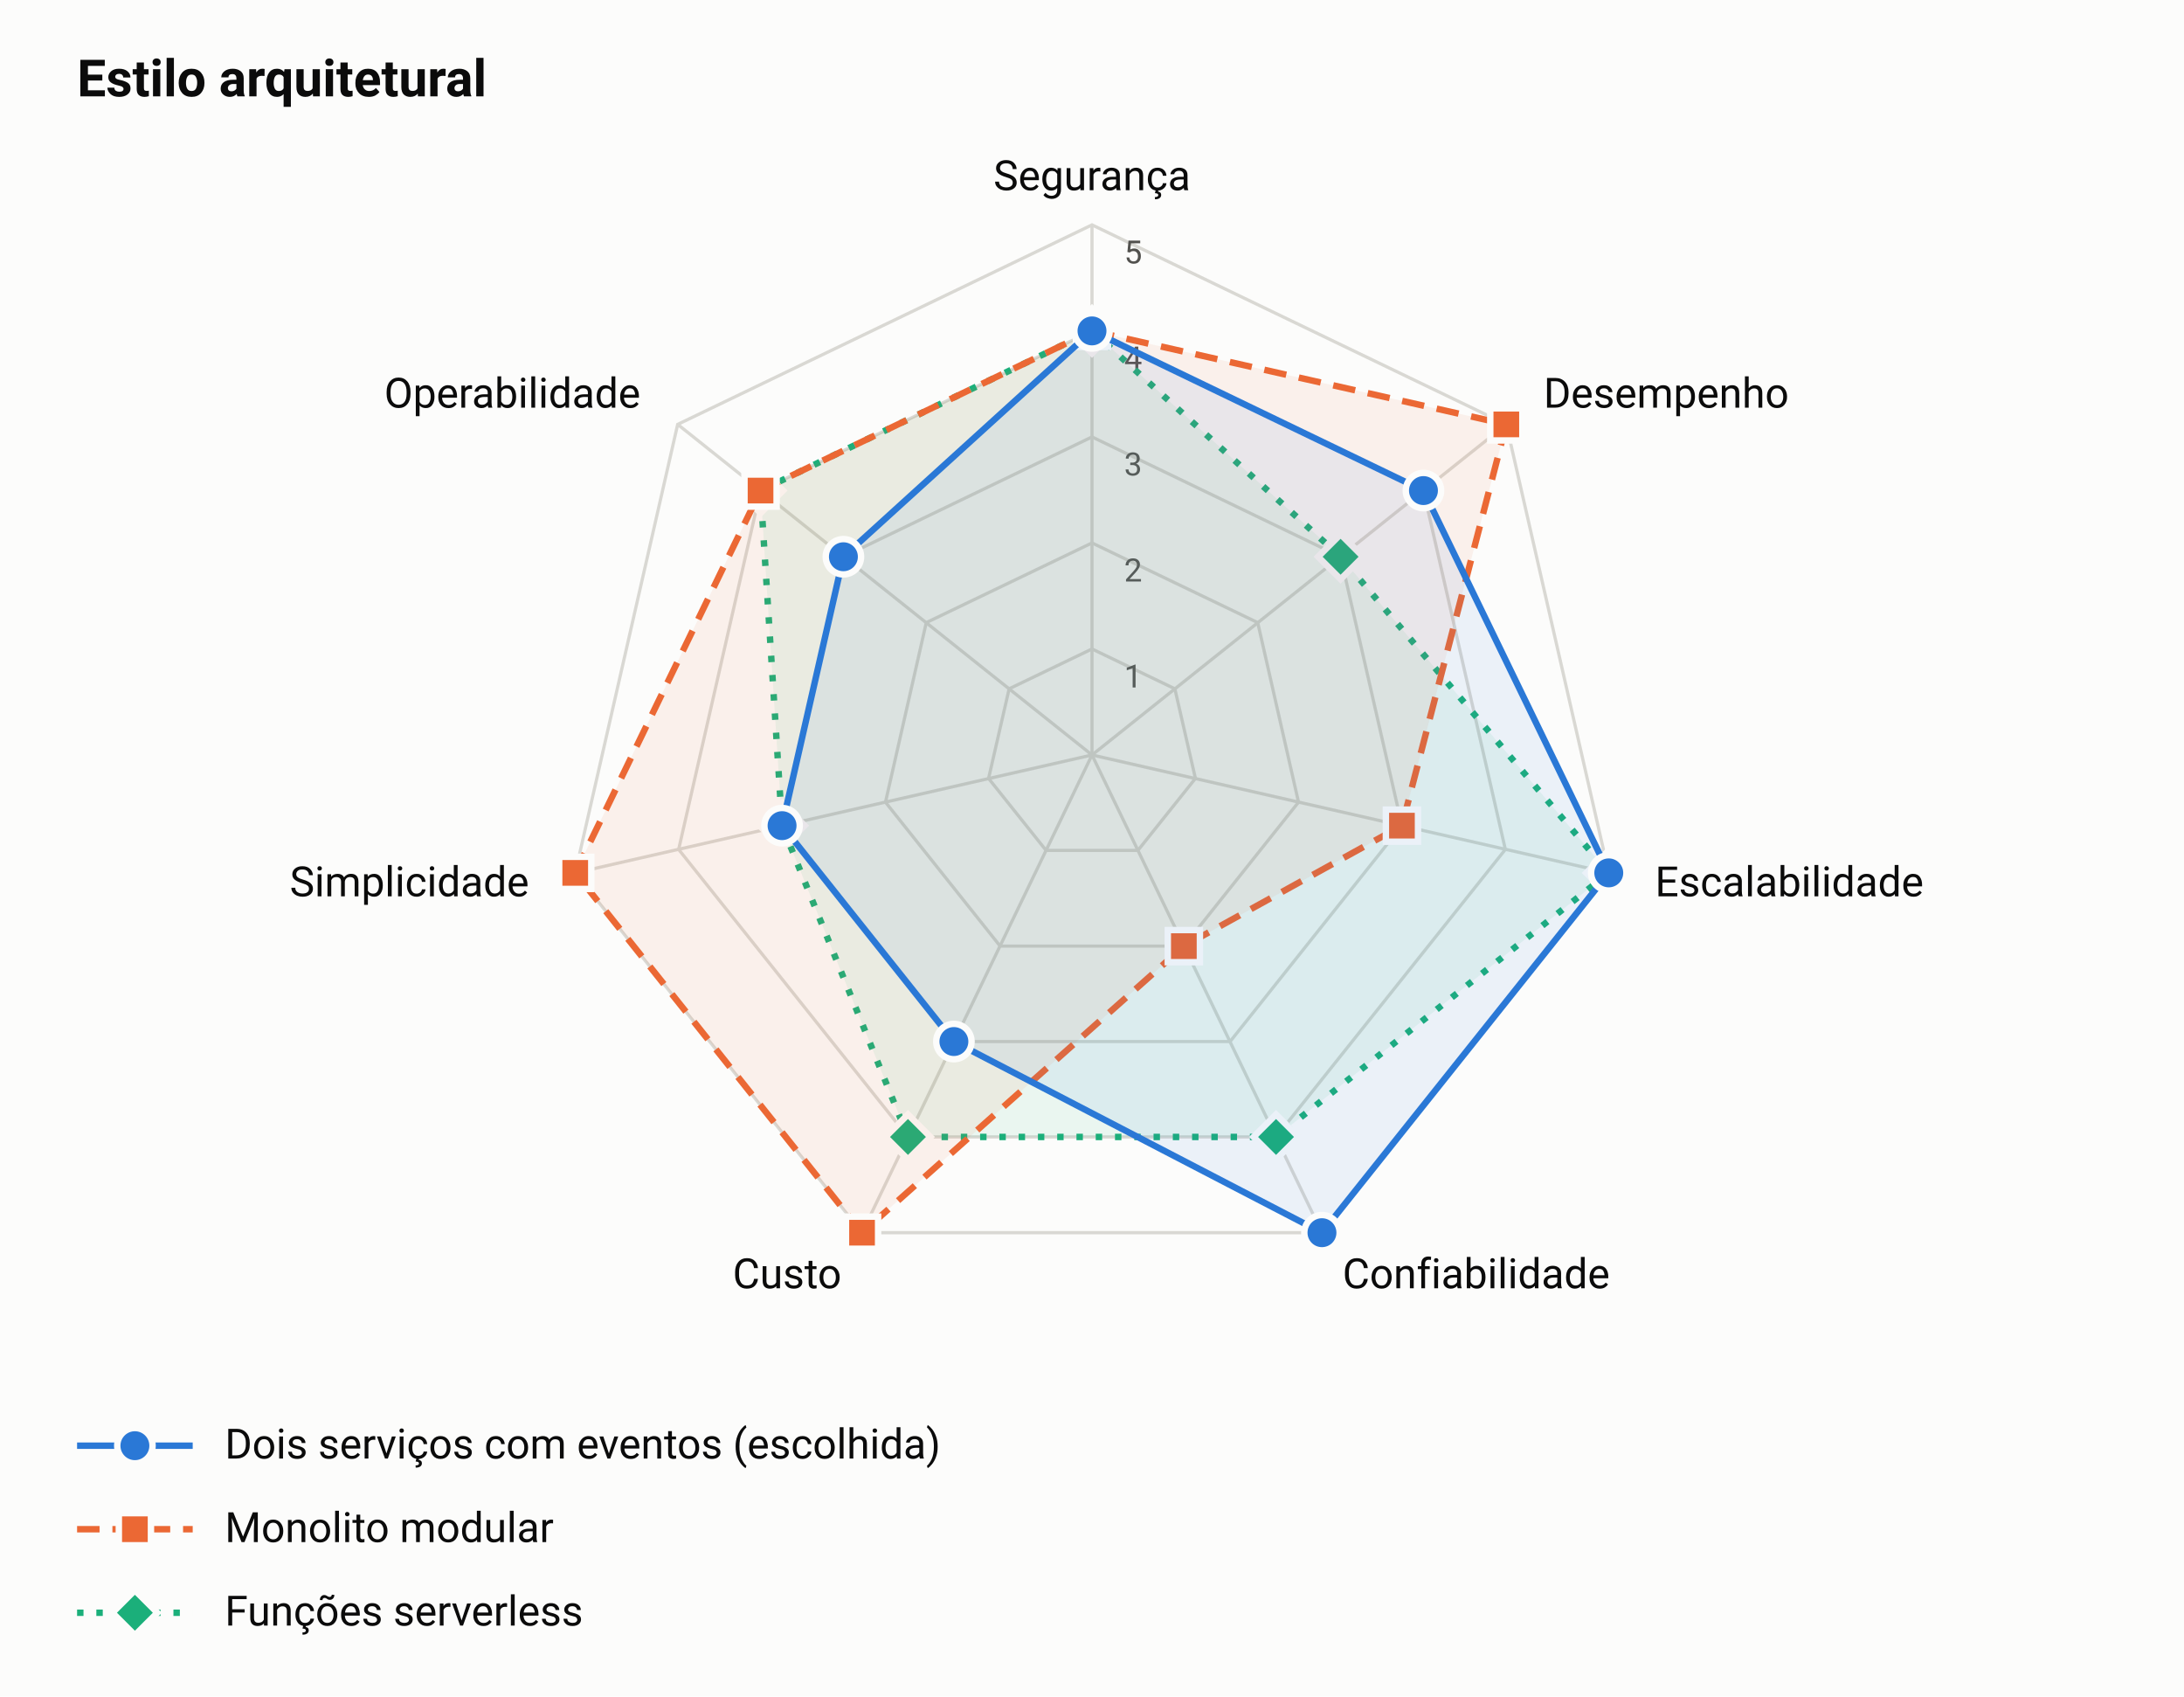
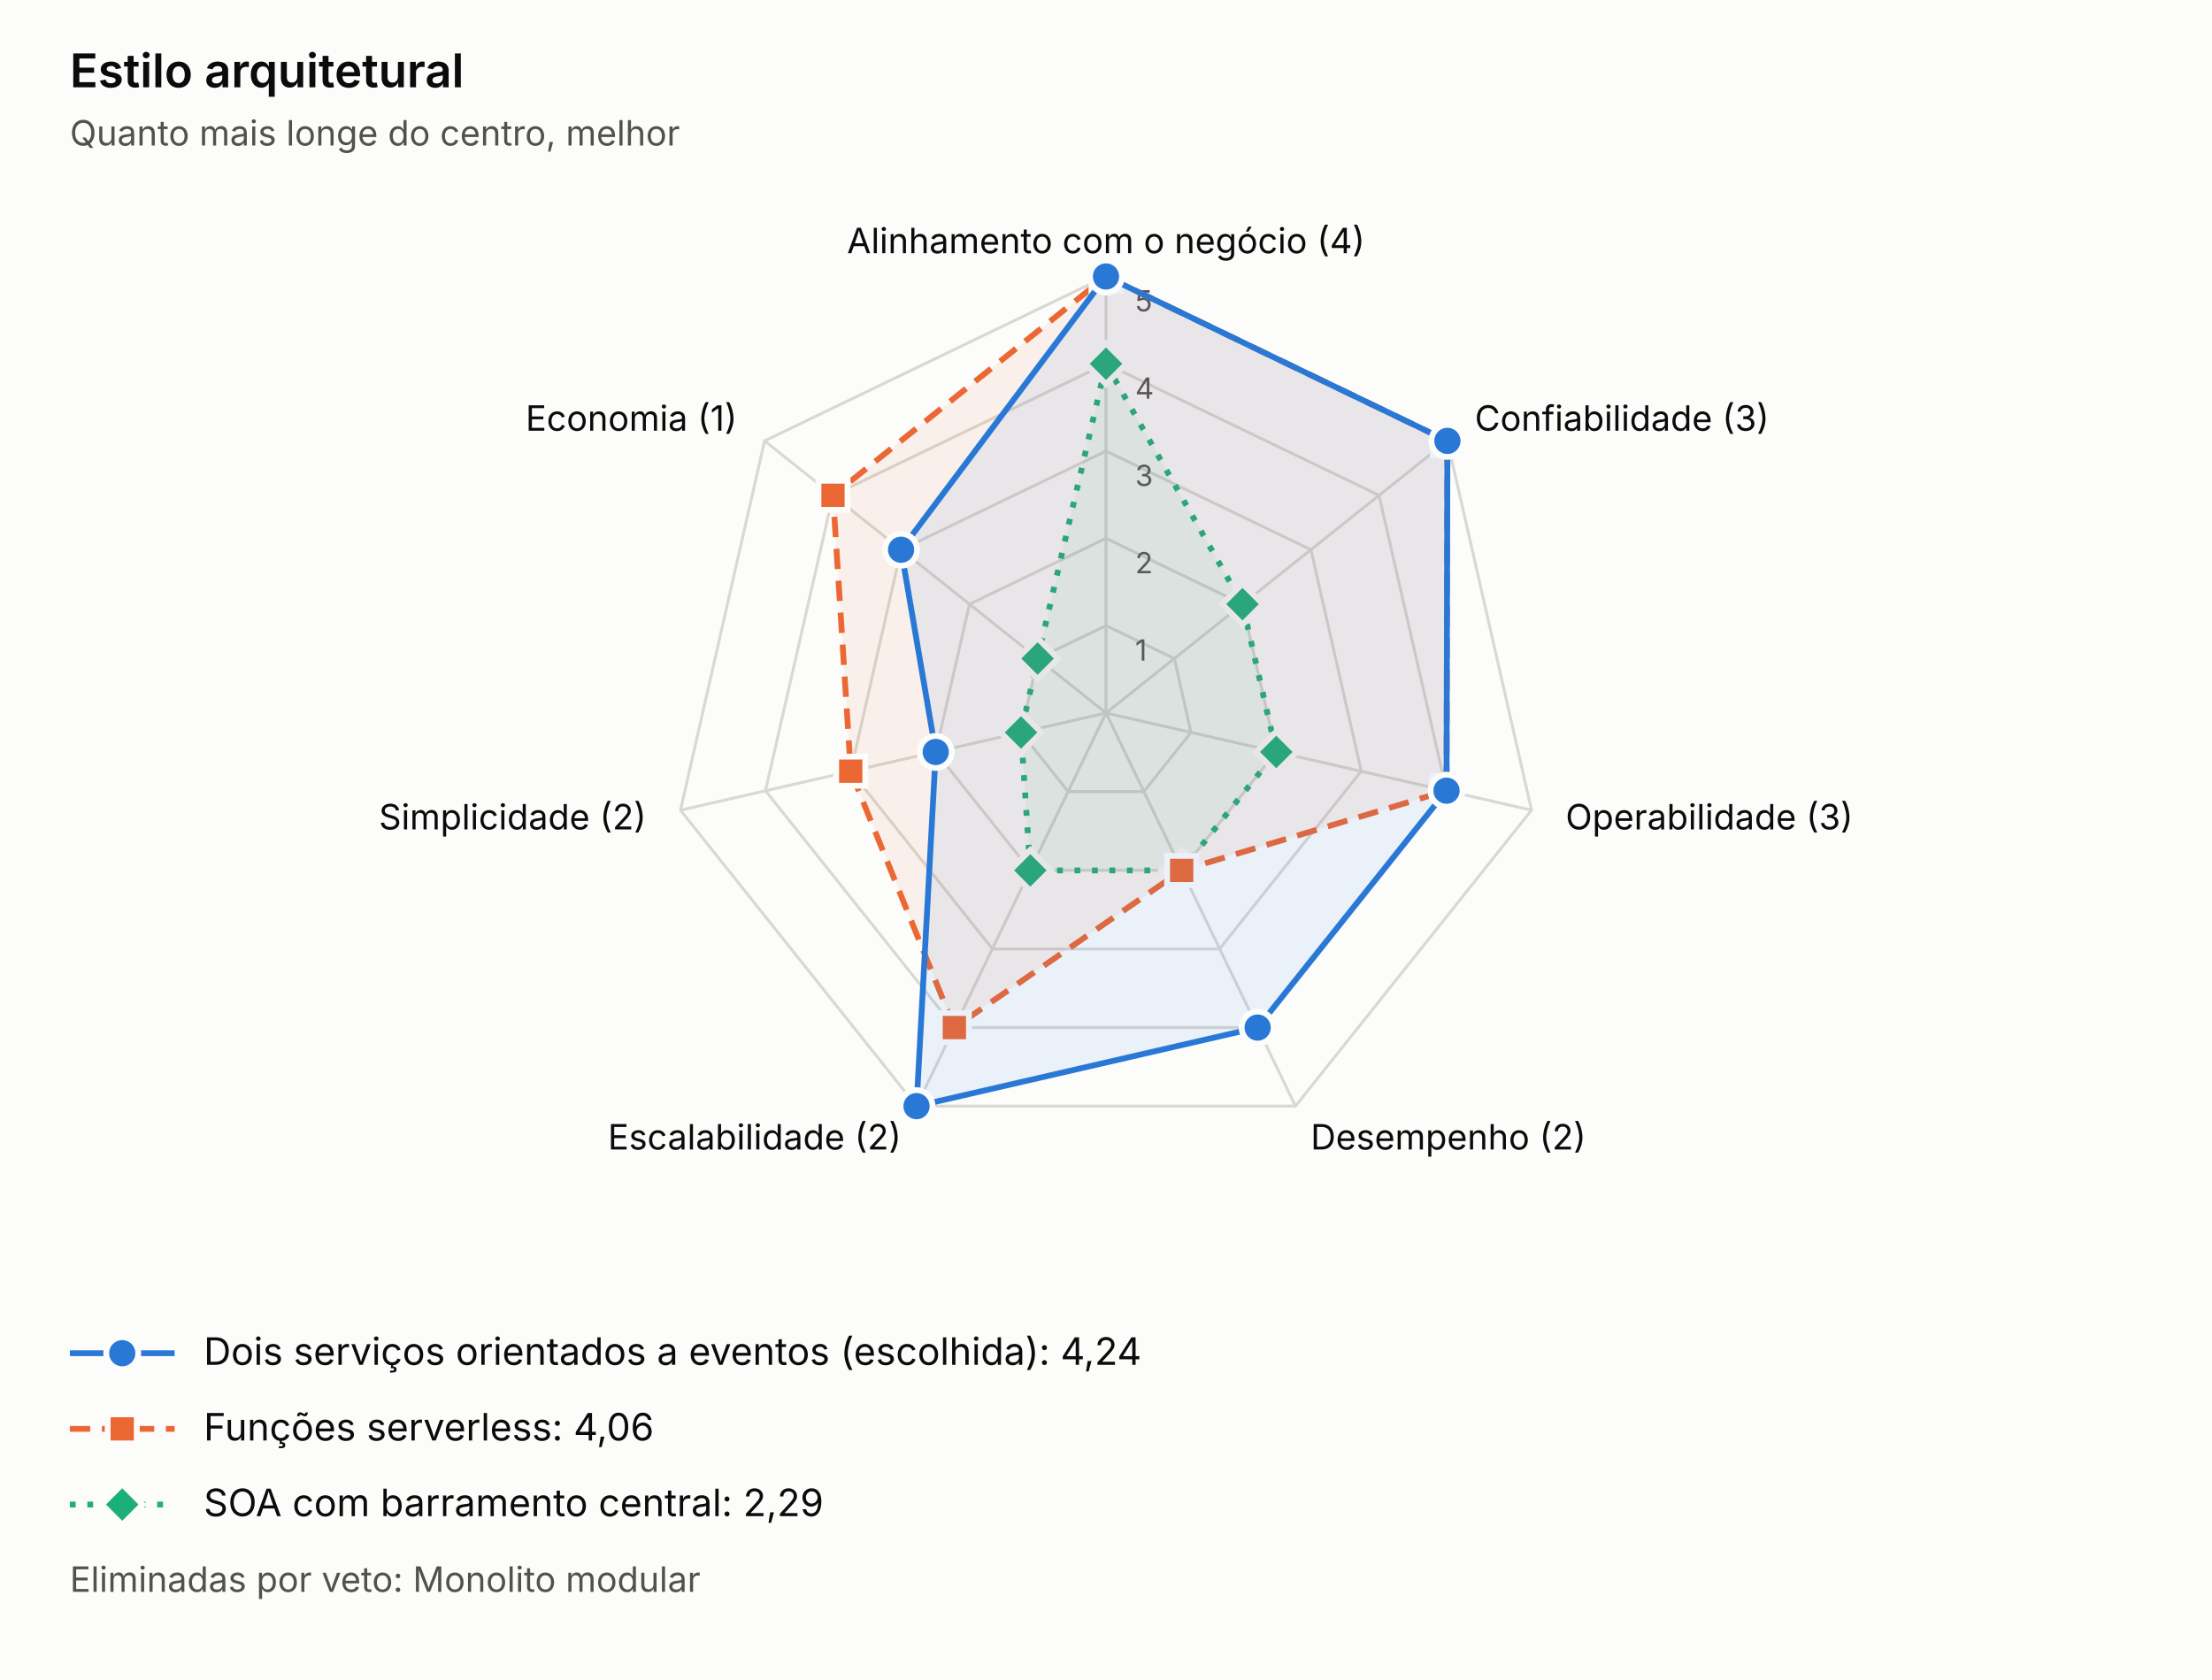
- <svg xmlns="http://www.w3.org/2000/svg" viewBox="0 0 680 528" role="img" aria-label="Estilo arquitetural" font-family="-apple-system, 'Segoe UI', Roboto, Helvetica, Arial, sans-serif">
-   <rect width="680" height="528" fill="#fcfcfb" />
+ <svg xmlns="http://www.w3.org/2000/svg" viewBox="0 0 760 577" role="img" aria-label="Estilo arquitetural" font-family="-apple-system, BlinkMacSystemFont, 'Segoe UI', sans-serif">
+   <rect width="760" height="577" fill="#fcfcfb" />
  <text x="24" y="30" font-size="16" font-weight="600" fill="#0b0b0b">Estilo arquitetural</text>
-   <polygon points="340.0,202.0 365.8,214.4 372.2,242.3 354.3,264.7 325.7,264.7 307.8,242.3 314.2,214.4" fill="none" stroke="#d9d8d3" stroke-width="1" />
-   <text x="350.0" y="214.0" font-size="10" fill="#52514e">1</text>
-   <polygon points="340.0,169.0 391.6,193.8 404.3,249.7 368.6,294.5 311.4,294.5 275.7,249.7 288.4,193.8" fill="none" stroke="#d9d8d3" stroke-width="1" />
-   <text x="350.0" y="181.0" font-size="10" fill="#52514e">2</text>
-   <polygon points="340.0,136.0 417.4,173.3 436.5,257.0 383.0,324.2 297.0,324.2 243.5,257.0 262.6,173.3" fill="none" stroke="#d9d8d3" stroke-width="1" />
-   <text x="350.0" y="148.0" font-size="10" fill="#52514e">3</text>
-   <polygon points="340.0,103.0 443.2,152.7 468.7,264.4 397.3,353.9 282.7,353.9 211.3,264.4 236.8,152.7" fill="none" stroke="#d9d8d3" stroke-width="1" />
-   <text x="350.0" y="115.0" font-size="10" fill="#52514e">4</text>
-   <polygon points="340.0,70.0 469.0,132.1 500.9,271.7 411.6,383.7 268.4,383.7 179.1,271.7 211.0,132.1" fill="none" stroke="#d9d8d3" stroke-width="1" />
-   <text x="350.0" y="82.0" font-size="10" fill="#52514e">5</text>
-   <line x1="340" y1="235" x2="340.0" y2="70.0" stroke="#d9d8d3" stroke-width="1" />
-   <text x="340.0" y="59.2" text-anchor="middle" font-size="13" fill="#0b0b0b">Segurança</text>
-   <line x1="340" y1="235" x2="469.0" y2="132.1" stroke="#d9d8d3" stroke-width="1" />
-   <text x="480.6" y="126.9" text-anchor="start" font-size="13" fill="#0b0b0b">Desempenho</text>
-   <line x1="340" y1="235" x2="500.9" y2="271.7" stroke="#d9d8d3" stroke-width="1" />
-   <text x="515.3" y="279.0" text-anchor="start" font-size="13" fill="#0b0b0b">Escalabilidade</text>
-   <line x1="340" y1="235" x2="411.6" y2="383.7" stroke="#d9d8d3" stroke-width="1" />
-   <text x="418.0" y="401.0" text-anchor="start" font-size="13" fill="#0b0b0b">Confiabilidade</text>
-   <line x1="340" y1="235" x2="268.4" y2="383.7" stroke="#d9d8d3" stroke-width="1" />
-   <text x="262.0" y="401.0" text-anchor="end" font-size="13" fill="#0b0b0b">Custo</text>
-   <line x1="340" y1="235" x2="179.1" y2="271.7" stroke="#d9d8d3" stroke-width="1" />
-   <text x="164.7" y="279.0" text-anchor="end" font-size="13" fill="#0b0b0b">Simplicidade</text>
-   <line x1="340" y1="235" x2="211.0" y2="132.1" stroke="#d9d8d3" stroke-width="1" />
-   <text x="199.4" y="126.9" text-anchor="end" font-size="13" fill="#0b0b0b">Operabilidade</text>
-   <polygon points="340.0,103.0 417.4,173.3 500.9,271.7 397.3,353.9 282.7,353.9 243.5,257.0 236.8,152.7" fill="#1baf7a" fill-opacity="0.08" stroke="#1baf7a" stroke-width="2" stroke-linejoin="round" stroke-dasharray="2 4" />
-   <polygon points="340.0,96.0 347.0,103.0 340.0,110.0 333.0,103.0" fill="#1baf7a" stroke="#fcfcfb" stroke-width="2" />
-   <polygon points="417.4,166.3 424.4,173.3 417.4,180.3 410.4,173.3" fill="#1baf7a" stroke="#fcfcfb" stroke-width="2" />
-   <polygon points="500.9,264.7 507.9,271.7 500.9,278.7 493.9,271.7" fill="#1baf7a" stroke="#fcfcfb" stroke-width="2" />
-   <polygon points="397.3,346.9 404.3,353.9 397.3,360.9 390.3,353.9" fill="#1baf7a" stroke="#fcfcfb" stroke-width="2" />
-   <polygon points="282.7,346.9 289.7,353.9 282.7,360.9 275.7,353.9" fill="#1baf7a" stroke="#fcfcfb" stroke-width="2" />
-   <polygon points="243.5,250.0 250.5,257.0 243.5,264.0 236.5,257.0" fill="#1baf7a" stroke="#fcfcfb" stroke-width="2" />
-   <polygon points="236.8,145.7 243.8,152.7 236.8,159.7 229.8,152.7" fill="#1baf7a" stroke="#fcfcfb" stroke-width="2" />
-   <polygon points="340.0,103.0 469.0,132.1 436.5,257.0 368.6,294.5 268.4,383.7 179.1,271.7 236.8,152.7" fill="#eb6834" fill-opacity="0.08" stroke="#eb6834" stroke-width="2" stroke-linejoin="round" stroke-dasharray="7 4" />
-   <rect x="335.0" y="98.0" width="10" height="10" fill="#eb6834" stroke="#fcfcfb" stroke-width="2" />
-   <rect x="464.0" y="127.1" width="10" height="10" fill="#eb6834" stroke="#fcfcfb" stroke-width="2" />
-   <rect x="431.5" y="252.0" width="10" height="10" fill="#eb6834" stroke="#fcfcfb" stroke-width="2" />
-   <rect x="363.6" y="289.5" width="10" height="10" fill="#eb6834" stroke="#fcfcfb" stroke-width="2" />
-   <rect x="263.4" y="378.7" width="10" height="10" fill="#eb6834" stroke="#fcfcfb" stroke-width="2" />
-   <rect x="174.1" y="266.7" width="10" height="10" fill="#eb6834" stroke="#fcfcfb" stroke-width="2" />
-   <rect x="231.8" y="147.7" width="10" height="10" fill="#eb6834" stroke="#fcfcfb" stroke-width="2" />
-   <polygon points="340.0,103.0 443.2,152.7 500.9,271.7 411.6,383.7 297.0,324.2 243.5,257.0 262.6,173.3" fill="#2a78d6" fill-opacity="0.08" stroke="#2a78d6" stroke-width="2" stroke-linejoin="round" />
-   <circle cx="340.0" cy="103.0" r="5.5" fill="#2a78d6" stroke="#fcfcfb" stroke-width="2" />
-   <circle cx="443.2" cy="152.7" r="5.5" fill="#2a78d6" stroke="#fcfcfb" stroke-width="2" />
-   <circle cx="500.9" cy="271.7" r="5.5" fill="#2a78d6" stroke="#fcfcfb" stroke-width="2" />
-   <circle cx="411.6" cy="383.7" r="5.5" fill="#2a78d6" stroke="#fcfcfb" stroke-width="2" />
-   <circle cx="297.0" cy="324.2" r="5.5" fill="#2a78d6" stroke="#fcfcfb" stroke-width="2" />
-   <circle cx="243.5" cy="257.0" r="5.5" fill="#2a78d6" stroke="#fcfcfb" stroke-width="2" />
-   <circle cx="262.6" cy="173.3" r="5.5" fill="#2a78d6" stroke="#fcfcfb" stroke-width="2" />
-   <line x1="24" y1="450" x2="60" y2="450" stroke="#2a78d6" stroke-width="2" />
-   <circle cx="42.0" cy="450.0" r="5.5" fill="#2a78d6" stroke="#fcfcfb" stroke-width="2" />
-   <text x="70" y="454" font-size="13" fill="#0b0b0b">Dois serviços com eventos (escolhida)</text>
-   <line x1="24" y1="476" x2="60" y2="476" stroke="#eb6834" stroke-width="2" stroke-dasharray="7 4" />
-   <rect x="37.0" y="471.0" width="10" height="10" fill="#eb6834" stroke="#fcfcfb" stroke-width="2" />
-   <text x="70" y="480" font-size="13" fill="#0b0b0b">Monolito modular</text>
-   <line x1="24" y1="502" x2="60" y2="502" stroke="#1baf7a" stroke-width="2" stroke-dasharray="2 4" />
-   <polygon points="42.0,495.0 49.0,502.0 42.0,509.0 35.0,502.0" fill="#1baf7a" stroke="#fcfcfb" stroke-width="2" />
-   <text x="70" y="506" font-size="13" fill="#0b0b0b">Funções serverless</text>
+   <text x="24" y="50" font-size="12" fill="#52514e">Quanto mais longe do centro, melhor</text>
+   <polygon points="380.0,215.0 403.5,226.3 409.2,251.7 393.0,272.0 367.0,272.0 350.8,251.7 356.5,226.3" fill="none" stroke="#d9d8d3" stroke-width="1" />
+   <text x="390.0" y="227.0" font-size="10" fill="#52514e">1</text>
+   <polygon points="380.0,185.0 426.9,207.6 438.5,258.4 406.0,299.1 354.0,299.1 321.5,258.4 333.1,207.6" fill="none" stroke="#d9d8d3" stroke-width="1" />
+   <text x="390.0" y="197.0" font-size="10" fill="#52514e">2</text>
+   <polygon points="380.0,155.0 450.4,188.9 467.7,265.0 419.0,326.1 341.0,326.1 292.3,265.0 309.6,188.9" fill="none" stroke="#d9d8d3" stroke-width="1" />
+   <text x="390.0" y="167.0" font-size="10" fill="#52514e">3</text>
+   <polygon points="380.0,125.0 473.8,170.2 497.0,271.7 432.1,353.1 327.9,353.1 263.0,271.7 286.2,170.2" fill="none" stroke="#d9d8d3" stroke-width="1" />
+   <text x="390.0" y="137.0" font-size="10" fill="#52514e">4</text>
+   <polygon points="380.0,95.0 497.3,151.5 526.2,278.4 445.1,380.1 314.9,380.1 233.8,278.4 262.7,151.5" fill="none" stroke="#d9d8d3" stroke-width="1" />
+   <text x="390.0" y="107.0" font-size="10" fill="#52514e">5</text>
+   <line x1="380" y1="245" x2="380.0" y2="95.0" stroke="#d9d8d3" stroke-width="1" />
+   <text x="380.0" y="87.0" text-anchor="middle" font-size="12" fill="#0b0b0b">Alinhamento com o negócio (4)</text>
+   <line x1="380" y1="245" x2="497.3" y2="151.5" stroke="#d9d8d3" stroke-width="1" />
+   <text x="506.7" y="148.0" text-anchor="start" font-size="12" fill="#0b0b0b">Confiabilidade (3)</text>
+   <line x1="380" y1="245" x2="526.2" y2="278.4" stroke="#d9d8d3" stroke-width="1" />
+   <text x="537.9" y="285.0" text-anchor="start" font-size="12" fill="#0b0b0b">Operabilidade (3)</text>
+   <line x1="380" y1="245" x2="445.1" y2="380.1" stroke="#d9d8d3" stroke-width="1" />
+   <text x="450.3" y="395.0" text-anchor="start" font-size="12" fill="#0b0b0b">Desempenho (2)</text>
+   <line x1="380" y1="245" x2="314.9" y2="380.1" stroke="#d9d8d3" stroke-width="1" />
+   <text x="309.7" y="395.0" text-anchor="end" font-size="12" fill="#0b0b0b">Escalabilidade (2)</text>
+   <line x1="380" y1="245" x2="233.8" y2="278.4" stroke="#d9d8d3" stroke-width="1" />
+   <text x="222.1" y="285.0" text-anchor="end" font-size="12" fill="#0b0b0b">Simplicidade (2)</text>
+   <line x1="380" y1="245" x2="262.7" y2="151.5" stroke="#d9d8d3" stroke-width="1" />
+   <text x="253.3" y="148.0" text-anchor="end" font-size="12" fill="#0b0b0b">Economia (1)</text>
+   <polygon points="380.0,125.0 426.9,207.6 438.5,258.4 406.0,299.1 354.0,299.1 350.8,251.7 356.5,226.3" fill="#1baf7a" fill-opacity="0.08" stroke="#1baf7a" stroke-width="2" stroke-linejoin="round" stroke-dasharray="2 4" />
+   <polygon points="380.0,118.0 387.0,125.0 380.0,132.0 373.0,125.0" fill="#1baf7a" stroke="#fcfcfb" stroke-width="2" />
+   <polygon points="426.9,200.6 433.9,207.6 426.9,214.6 419.9,207.6" fill="#1baf7a" stroke="#fcfcfb" stroke-width="2" />
+   <polygon points="438.5,251.4 445.5,258.4 438.5,265.4 431.5,258.4" fill="#1baf7a" stroke="#fcfcfb" stroke-width="2" />
+   <polygon points="406.0,292.1 413.0,299.1 406.0,306.1 399.0,299.1" fill="#1baf7a" stroke="#fcfcfb" stroke-width="2" />
+   <polygon points="354.0,292.1 361.0,299.1 354.0,306.1 347.0,299.1" fill="#1baf7a" stroke="#fcfcfb" stroke-width="2" />
+   <polygon points="350.8,244.7 357.8,251.7 350.8,258.7 343.8,251.7" fill="#1baf7a" stroke="#fcfcfb" stroke-width="2" />
+   <polygon points="356.5,219.3 363.5,226.3 356.5,233.3 349.5,226.3" fill="#1baf7a" stroke="#fcfcfb" stroke-width="2" />
+   <polygon points="380.0,95.0 497.3,151.5 497.0,271.7 406.0,299.1 327.9,353.1 292.3,265.0 286.2,170.2" fill="#eb6834" fill-opacity="0.08" stroke="#eb6834" stroke-width="2" stroke-linejoin="round" stroke-dasharray="7 4" />
+   <rect x="375.0" y="90.0" width="10" height="10" fill="#eb6834" stroke="#fcfcfb" stroke-width="2" />
+   <rect x="492.3" y="146.5" width="10" height="10" fill="#eb6834" stroke="#fcfcfb" stroke-width="2" />
+   <rect x="492.0" y="266.7" width="10" height="10" fill="#eb6834" stroke="#fcfcfb" stroke-width="2" />
+   <rect x="401.0" y="294.1" width="10" height="10" fill="#eb6834" stroke="#fcfcfb" stroke-width="2" />
+   <rect x="322.9" y="348.1" width="10" height="10" fill="#eb6834" stroke="#fcfcfb" stroke-width="2" />
+   <rect x="287.3" y="260.0" width="10" height="10" fill="#eb6834" stroke="#fcfcfb" stroke-width="2" />
+   <rect x="281.2" y="165.2" width="10" height="10" fill="#eb6834" stroke="#fcfcfb" stroke-width="2" />
+   <polygon points="380.0,95.0 497.3,151.5 497.0,271.7 432.1,353.1 314.9,380.1 321.5,258.4 309.6,188.9" fill="#2a78d6" fill-opacity="0.08" stroke="#2a78d6" stroke-width="2" stroke-linejoin="round" />
+   <circle cx="380.0" cy="95.0" r="5.5" fill="#2a78d6" stroke="#fcfcfb" stroke-width="2" />
+   <circle cx="497.3" cy="151.5" r="5.5" fill="#2a78d6" stroke="#fcfcfb" stroke-width="2" />
+   <circle cx="497.0" cy="271.7" r="5.5" fill="#2a78d6" stroke="#fcfcfb" stroke-width="2" />
+   <circle cx="432.1" cy="353.1" r="5.5" fill="#2a78d6" stroke="#fcfcfb" stroke-width="2" />
+   <circle cx="314.9" cy="380.1" r="5.5" fill="#2a78d6" stroke="#fcfcfb" stroke-width="2" />
+   <circle cx="321.5" cy="258.4" r="5.5" fill="#2a78d6" stroke="#fcfcfb" stroke-width="2" />
+   <circle cx="309.6" cy="188.9" r="5.5" fill="#2a78d6" stroke="#fcfcfb" stroke-width="2" />
+   <line x1="24" y1="465" x2="60" y2="465" stroke="#2a78d6" stroke-width="2" />
+   <circle cx="42.0" cy="465.0" r="5.5" fill="#2a78d6" stroke="#fcfcfb" stroke-width="2" />
+   <text x="70" y="469" font-size="13" fill="#0b0b0b">Dois serviços orientados a eventos (escolhida): 4,24</text>
+   <line x1="24" y1="491" x2="60" y2="491" stroke="#eb6834" stroke-width="2" stroke-dasharray="7 4" />
+   <rect x="37.0" y="486.0" width="10" height="10" fill="#eb6834" stroke="#fcfcfb" stroke-width="2" />
+   <text x="70" y="495" font-size="13" fill="#0b0b0b">Funções serverless: 4,06</text>
+   <line x1="24" y1="517" x2="60" y2="517" stroke="#1baf7a" stroke-width="2" stroke-dasharray="2 4" />
+   <polygon points="42.0,510.0 49.0,517.0 42.0,524.0 35.0,517.0" fill="#1baf7a" stroke="#fcfcfb" stroke-width="2" />
+   <text x="70" y="521" font-size="13" fill="#0b0b0b">SOA com barramento central: 2,29</text>
+   <text x="24" y="547" font-size="12" fill="#52514e">Eliminadas por veto: Monolito modular</text>
</svg>
